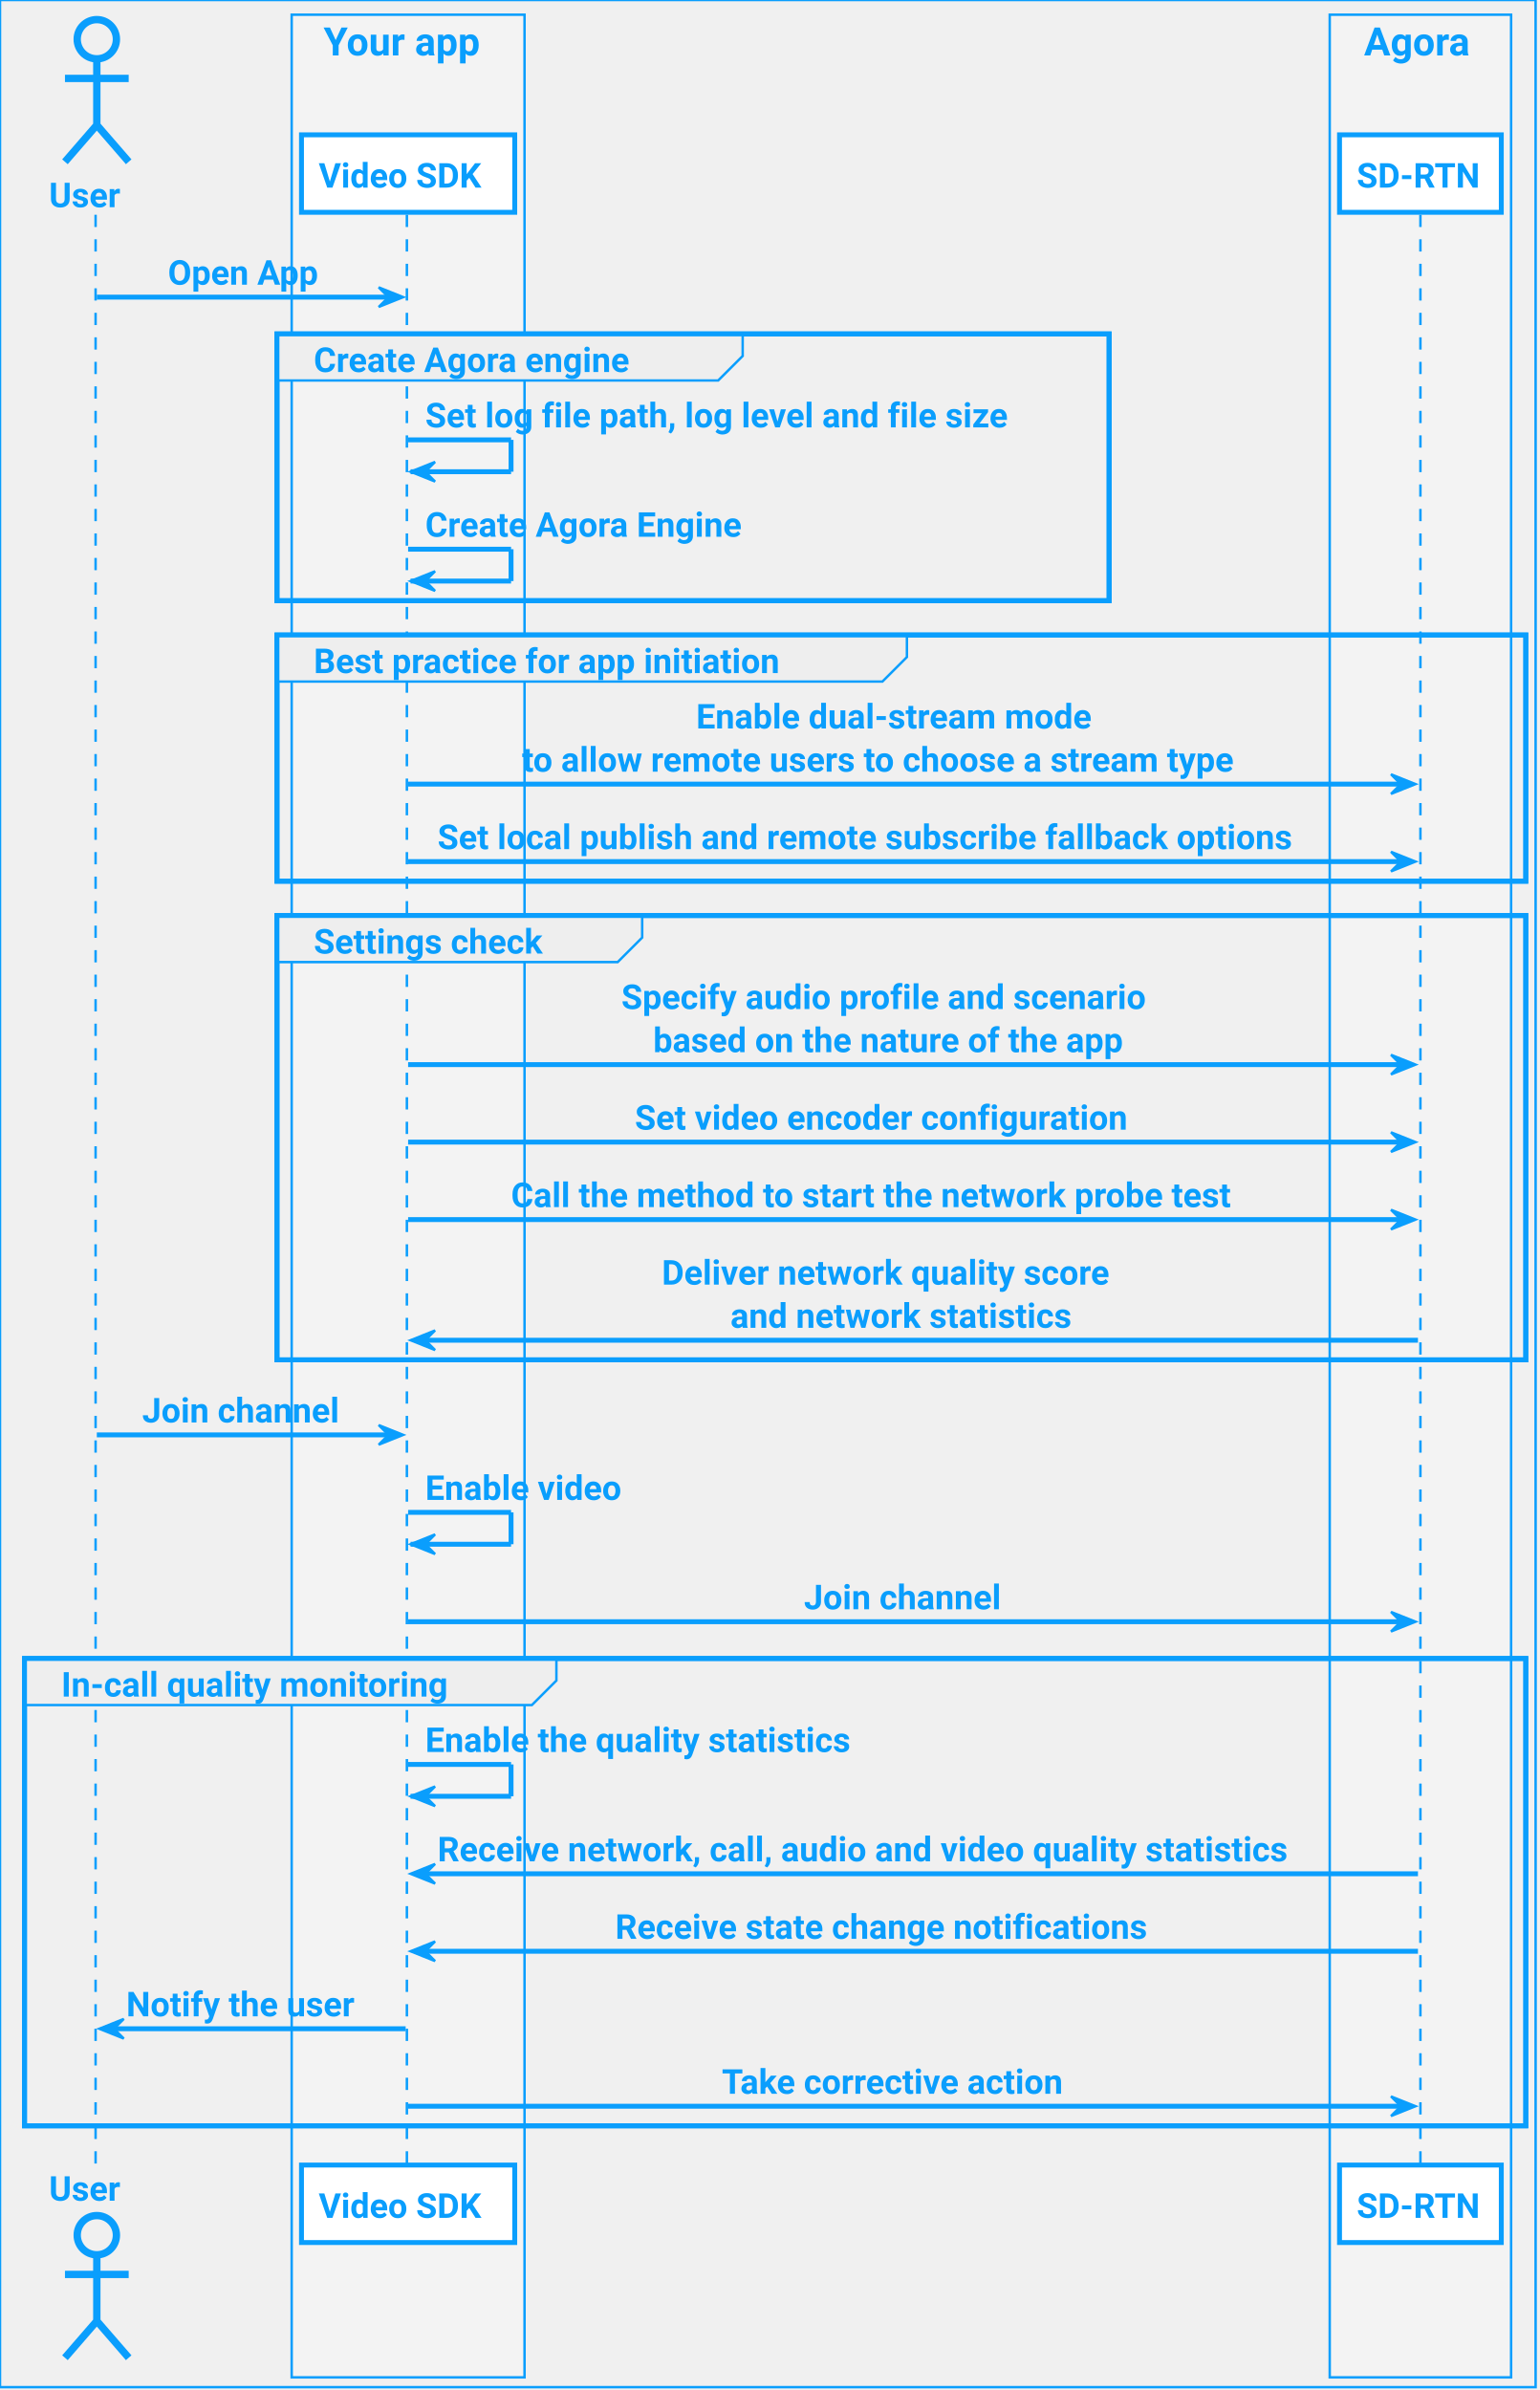
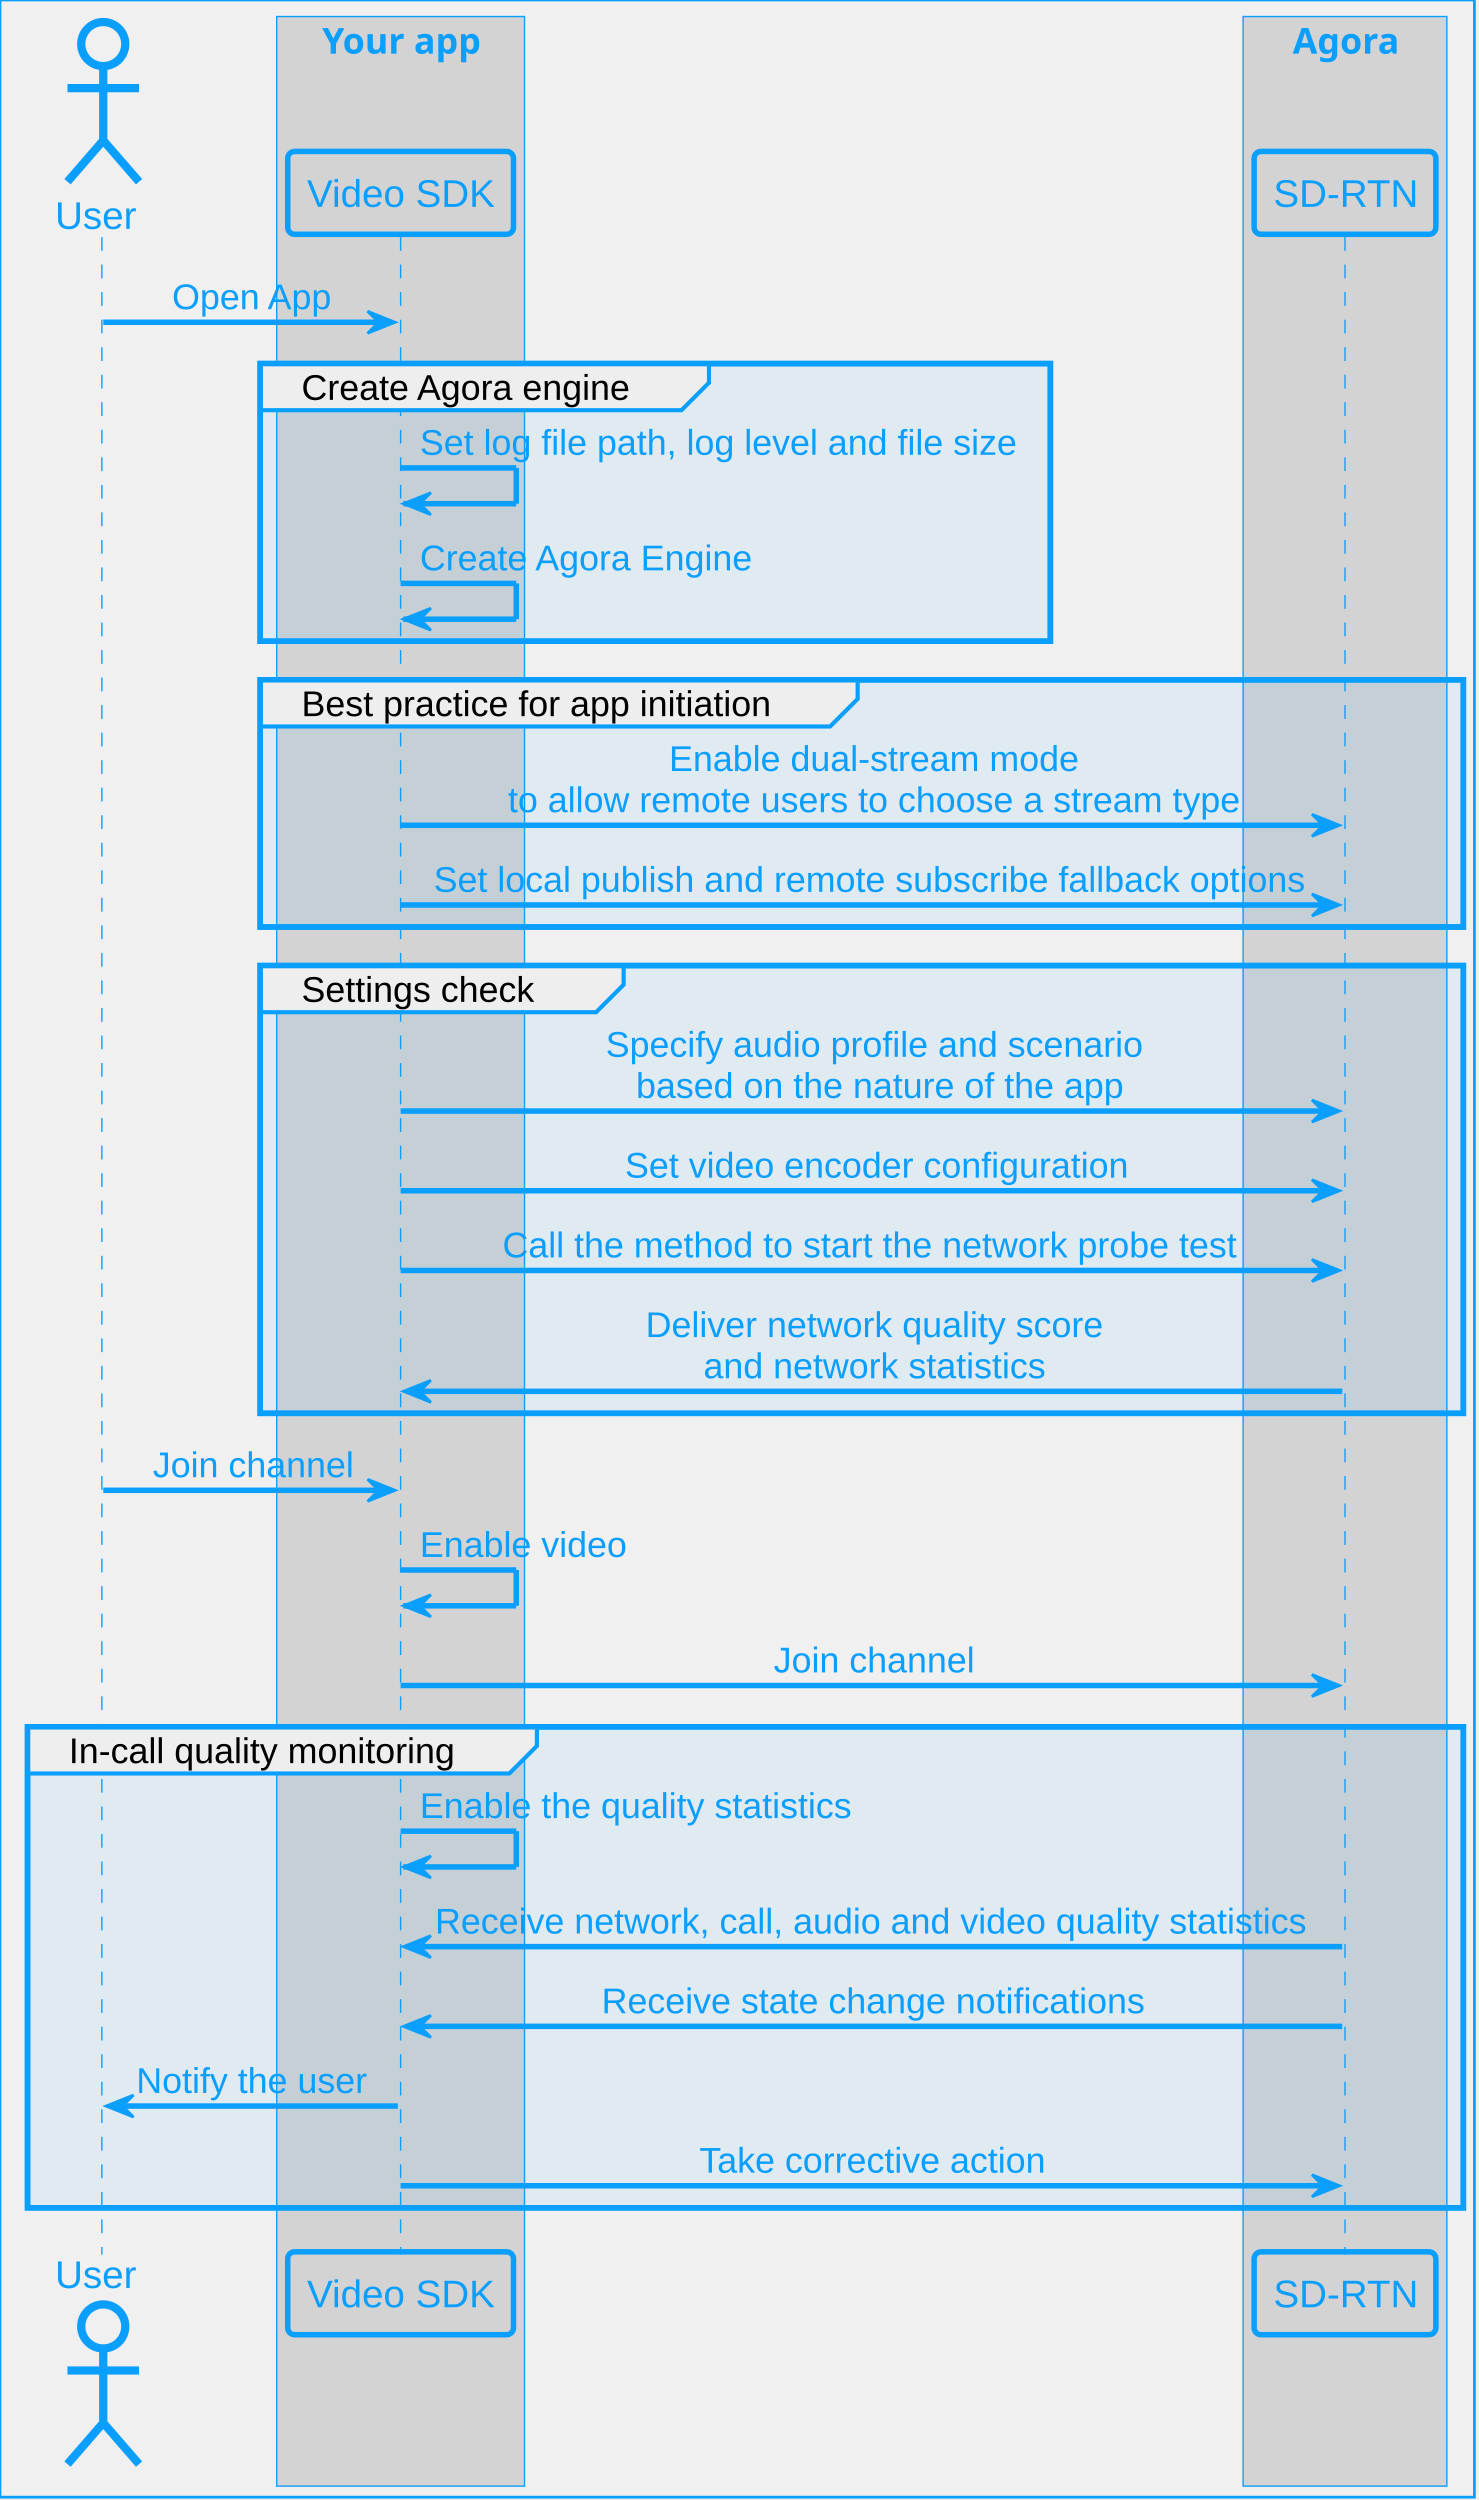
- <svg xmlns="http://www.w3.org/2000/svg" contentScriptType="application/ecmascript" contentStyleType="text/css" height="975px" preserveAspectRatio="none" style="width:628px;height:975px;background:#00000000;" version="1.1" viewBox="0 0 628 975" width="628px" zoomAndPan="magnify">
+ <svg xmlns="http://www.w3.org/2000/svg" contentStyleType="text/css" height="908px" preserveAspectRatio="none" style="width:537px;height:908px;" version="1.1" viewBox="0 0 537 908" width="537px" zoomAndPan="magnify">
  <defs />
  <g>
-     <rect fill="none" height="973.844" style="stroke:#0A9EFD;stroke-width:1.0;" width="626.5" x="0" y="0" />
-     <rect fill="#F3F3F3" height="963.844" style="stroke:#0A9EFD;stroke-width:1.0;" width="95" x="119" y="6" />
-     <text fill="#0A9EFD" font-family="Roboto" font-size="16" font-weight="bold" lengthAdjust="spacing" textLength="69" x="132" y="22.609">Your app</text>
-     <rect fill="#F3F3F3" height="963.844" style="stroke:#0A9EFD;stroke-width:1.0;" width="74" x="542.5" y="6" />
-     <text fill="#0A9EFD" font-family="Roboto" font-size="16" font-weight="bold" lengthAdjust="spacing" textLength="46" x="556.5" y="22.609">Agora</text>
-     <rect height="108.828" style="stroke:#0A9EFD;stroke-width:2.0;fill:none;" width="339.5" x="113" y="136.219" />
-     <rect height="100.438" style="stroke:#0A9EFD;stroke-width:2.0;fill:none;" width="509.5" x="113" y="259.047" />
-     <rect height="181.266" style="stroke:#0A9EFD;stroke-width:2.0;fill:none;" width="509.5" x="113" y="373.484" />
-     <rect height="190.656" style="stroke:#0A9EFD;stroke-width:2.0;fill:none;" width="612.5" x="10" y="676.578" />
-     <line style="stroke:#0A9EFD;stroke-width:1.0;fill:none;stroke-dasharray:5.0,5.0;" x1="39" x2="39" y1="87.609" y2="884.234" />
-     <line style="stroke:#0A9EFD;stroke-width:1.0;fill:none;stroke-dasharray:5.0,5.0;" x1="166" x2="166" y1="87.609" y2="884.234" />
-     <line style="stroke:#0A9EFD;stroke-width:1.0;fill:none;stroke-dasharray:5.0,5.0;" x1="579.5" x2="579.5" y1="87.609" y2="884.234" />
-     <text fill="#0A9EFD" font-family="Roboto" font-size="14" font-weight="bold" lengthAdjust="spacing" textLength="33" x="20" y="84.533">User</text>
-     <ellipse cx="39.5" cy="16" rx="8" ry="8" style="stroke:#0A9EFD;stroke-width:3.0;fill:none;" />
-     <path d="M39.5,24 L39.5,51 M26.5,32 L52.5,32 M39.5,51 L26.5,66 M39.5,51 L52.5,66 " fill="none" style="stroke:#0A9EFD;stroke-width:3.0;" />
-     <text fill="#0A9EFD" font-family="Roboto" font-size="14" font-weight="bold" lengthAdjust="spacing" textLength="33" x="20" y="897.768">User</text>
-     <ellipse cx="39.5" cy="911.844" rx="8" ry="8" style="stroke:#0A9EFD;stroke-width:3.0;fill:none;" />
-     <path d="M39.5,919.844 L39.5,946.844 M26.5,927.844 L52.5,927.844 M39.5,946.844 L26.5,961.844 M39.5,946.844 L52.5,961.844 " fill="none" style="stroke:#0A9EFD;stroke-width:3.0;" />
-     <rect fill="#FFFFFF" height="31.609" style="stroke:#0A9EFD;stroke-width:2.0;" width="87" x="123" y="55" />
-     <text fill="#0A9EFD" font-family="Roboto" font-size="14" font-weight="bold" lengthAdjust="spacing" textLength="73" x="130" y="76.533">Video SDK</text>
-     <rect fill="#FFFFFF" height="31.609" style="stroke:#0A9EFD;stroke-width:2.0;" width="87" x="123" y="883.234" />
-     <text fill="#0A9EFD" font-family="Roboto" font-size="14" font-weight="bold" lengthAdjust="spacing" textLength="73" x="130" y="904.768">Video SDK</text>
-     <rect fill="#FFFFFF" height="31.609" style="stroke:#0A9EFD;stroke-width:2.0;" width="66" x="546.5" y="55" />
-     <text fill="#0A9EFD" font-family="Roboto" font-size="14" font-weight="bold" lengthAdjust="spacing" textLength="52" x="553.5" y="76.533">SD-RTN</text>
-     <rect fill="#FFFFFF" height="31.609" style="stroke:#0A9EFD;stroke-width:2.0;" width="66" x="546.5" y="883.234" />
-     <text fill="#0A9EFD" font-family="Roboto" font-size="14" font-weight="bold" lengthAdjust="spacing" textLength="52" x="553.5" y="904.768">SD-RTN</text>
-     <polygon fill="#0A9EFD" points="154.5,117.219,164.5,121.219,154.5,125.219,158.5,121.219" style="stroke:#0A9EFD;stroke-width:1.0;" />
-     <line style="stroke:#0A9EFD;stroke-width:2.0;" x1="39.5" x2="160.5" y1="121.219" y2="121.219" />
-     <text fill="#0A9EFD" font-family="Roboto" font-size="14" font-weight="bold" lengthAdjust="spacing" textLength="69" x="68.5" y="116.143">Open App</text>
-     <path d="M113,136.219 L303,136.219 L303,145.219 L293,155.219 L113,155.219 L113,136.219 " fill="#EEEEEE" style="stroke:#0A9EFD;stroke-width:1.0;" />
-     <rect fill="none" height="108.828" style="stroke:#0A9EFD;stroke-width:2.0;" width="339.5" x="113" y="136.219" />
-     <text fill="#0A9EFD" font-family="Roboto" font-size="14" font-weight="bold" lengthAdjust="spacing" textLength="145" x="128" y="151.752">Create Agora engine</text>
-     <line style="stroke:#0A9EFD;stroke-width:2.0;" x1="166.5" x2="208.5" y1="179.438" y2="179.438" />
-     <line style="stroke:#0A9EFD;stroke-width:2.0;" x1="208.5" x2="208.5" y1="179.438" y2="192.438" />
-     <line style="stroke:#0A9EFD;stroke-width:2.0;" x1="167.5" x2="208.5" y1="192.438" y2="192.438" />
-     <polygon fill="#0A9EFD" points="177.5,188.438,167.5,192.438,177.5,196.438,173.5,192.438" style="stroke:#0A9EFD;stroke-width:1.0;" />
-     <text fill="#0A9EFD" font-family="Roboto" font-size="14" font-weight="bold" lengthAdjust="spacing" textLength="267" x="173.5" y="174.361">Set log file path, log level and file size</text>
-     <line style="stroke:#0A9EFD;stroke-width:2.0;" x1="166.5" x2="208.5" y1="224.047" y2="224.047" />
-     <line style="stroke:#0A9EFD;stroke-width:2.0;" x1="208.5" x2="208.5" y1="224.047" y2="237.047" />
-     <line style="stroke:#0A9EFD;stroke-width:2.0;" x1="167.5" x2="208.5" y1="237.047" y2="237.047" />
-     <polygon fill="#0A9EFD" points="177.5,233.047,167.5,237.047,177.5,241.047,173.5,237.047" style="stroke:#0A9EFD;stroke-width:1.0;" />
-     <text fill="#0A9EFD" font-family="Roboto" font-size="14" font-weight="bold" lengthAdjust="spacing" textLength="145" x="173.5" y="218.971">Create Agora Engine</text>
-     <path d="M113,259.047 L370,259.047 L370,268.047 L360,278.047 L113,278.047 L113,259.047 " fill="#EEEEEE" style="stroke:#0A9EFD;stroke-width:1.0;" />
-     <rect fill="none" height="100.438" style="stroke:#0A9EFD;stroke-width:2.0;" width="509.5" x="113" y="259.047" />
-     <text fill="#0A9EFD" font-family="Roboto" font-size="14" font-weight="bold" lengthAdjust="spacing" textLength="212" x="128" y="274.58">Best practice for app initiation</text>
-     <polygon fill="#0A9EFD" points="567.5,315.875,577.5,319.875,567.5,323.875,571.5,319.875" style="stroke:#0A9EFD;stroke-width:1.0;" />
-     <line style="stroke:#0A9EFD;stroke-width:2.0;" x1="166.5" x2="573.5" y1="319.875" y2="319.875" />
-     <text fill="#0A9EFD" font-family="Roboto" font-size="14" font-weight="bold" lengthAdjust="spacing" textLength="178" x="284" y="297.19">Enable dual-stream mode</text>
-     <text fill="#0A9EFD" font-family="Roboto" font-size="14" font-weight="bold" lengthAdjust="spacing" textLength="324" x="213" y="314.799">to allow remote users to choose a stream type</text>
-     <polygon fill="#0A9EFD" points="567.5,347.484,577.5,351.484,567.5,355.484,571.5,351.484" style="stroke:#0A9EFD;stroke-width:1.0;" />
-     <line style="stroke:#0A9EFD;stroke-width:2.0;" x1="166.5" x2="573.5" y1="351.484" y2="351.484" />
-     <text fill="#0A9EFD" font-family="Roboto" font-size="14" font-weight="bold" lengthAdjust="spacing" textLength="389" x="178.5" y="346.408">Set local publish and remote subscribe fallback options</text>
-     <path d="M113,373.484 L262,373.484 L262,382.484 L252,392.484 L113,392.484 L113,373.484 " fill="#EEEEEE" style="stroke:#0A9EFD;stroke-width:1.0;" />
-     <rect fill="none" height="181.266" style="stroke:#0A9EFD;stroke-width:2.0;" width="509.5" x="113" y="373.484" />
-     <text fill="#0A9EFD" font-family="Roboto" font-size="14" font-weight="bold" lengthAdjust="spacing" textLength="104" x="128" y="389.018">Settings check</text>
-     <polygon fill="#0A9EFD" points="567.5,430.312,577.5,434.312,567.5,438.312,571.5,434.312" style="stroke:#0A9EFD;stroke-width:1.0;" />
-     <line style="stroke:#0A9EFD;stroke-width:2.0;" x1="166.5" x2="573.5" y1="434.312" y2="434.312" />
-     <text fill="#0A9EFD" font-family="Roboto" font-size="14" font-weight="bold" lengthAdjust="spacing" textLength="239" x="253.5" y="411.627">Specify audio profile and scenario</text>
-     <text fill="#0A9EFD" font-family="Roboto" font-size="14" font-weight="bold" lengthAdjust="spacing" textLength="217" x="266.5" y="429.236">based on the nature of the app</text>
-     <polygon fill="#0A9EFD" points="567.5,461.922,577.5,465.922,567.5,469.922,571.5,465.922" style="stroke:#0A9EFD;stroke-width:1.0;" />
-     <line style="stroke:#0A9EFD;stroke-width:2.0;" x1="166.5" x2="573.5" y1="465.922" y2="465.922" />
-     <text fill="#0A9EFD" font-family="Roboto" font-size="14" font-weight="bold" lengthAdjust="spacing" textLength="228" x="259" y="460.846">Set video encoder configuration</text>
-     <polygon fill="#0A9EFD" points="567.5,493.531,577.5,497.531,567.5,501.531,571.5,497.531" style="stroke:#0A9EFD;stroke-width:1.0;" />
-     <line style="stroke:#0A9EFD;stroke-width:2.0;" x1="166.5" x2="573.5" y1="497.531" y2="497.531" />
-     <text fill="#0A9EFD" font-family="Roboto" font-size="14" font-weight="bold" lengthAdjust="spacing" textLength="329" x="208.5" y="492.455">Call the method to start the network probe test</text>
-     <polygon fill="#0A9EFD" points="177.5,542.75,167.5,546.75,177.5,550.75,173.5,546.75" style="stroke:#0A9EFD;stroke-width:1.0;" />
-     <line style="stroke:#0A9EFD;stroke-width:2.0;" x1="171.5" x2="578.5" y1="546.75" y2="546.75" />
-     <text fill="#0A9EFD" font-family="Roboto" font-size="14" font-weight="bold" lengthAdjust="spacing" textLength="206" x="270" y="524.064">Deliver network quality score</text>
-     <text fill="#0A9EFD" font-family="Roboto" font-size="14" font-weight="bold" lengthAdjust="spacing" textLength="154" x="298" y="541.674">and network statistics</text>
-     <polygon fill="#0A9EFD" points="154.5,581.359,164.5,585.359,154.5,589.359,158.5,585.359" style="stroke:#0A9EFD;stroke-width:1.0;" />
-     <line style="stroke:#0A9EFD;stroke-width:2.0;" x1="39.5" x2="160.5" y1="585.359" y2="585.359" />
-     <text fill="#0A9EFD" font-family="Roboto" font-size="14" font-weight="bold" lengthAdjust="spacing" textLength="90" x="58" y="580.283">Join channel</text>
-     <line style="stroke:#0A9EFD;stroke-width:2.0;" x1="166.5" x2="208.5" y1="616.969" y2="616.969" />
-     <line style="stroke:#0A9EFD;stroke-width:2.0;" x1="208.5" x2="208.5" y1="616.969" y2="629.969" />
-     <line style="stroke:#0A9EFD;stroke-width:2.0;" x1="167.5" x2="208.5" y1="629.969" y2="629.969" />
-     <polygon fill="#0A9EFD" points="177.5,625.969,167.5,629.969,177.5,633.969,173.5,629.969" style="stroke:#0A9EFD;stroke-width:1.0;" />
-     <text fill="#0A9EFD" font-family="Roboto" font-size="14" font-weight="bold" lengthAdjust="spacing" textLength="92" x="173.5" y="611.893">Enable video</text>
-     <polygon fill="#0A9EFD" points="567.5,657.578,577.5,661.578,567.5,665.578,571.5,661.578" style="stroke:#0A9EFD;stroke-width:1.0;" />
-     <line style="stroke:#0A9EFD;stroke-width:2.0;" x1="166.5" x2="573.5" y1="661.578" y2="661.578" />
-     <text fill="#0A9EFD" font-family="Roboto" font-size="14" font-weight="bold" lengthAdjust="spacing" textLength="90" x="328" y="656.502">Join channel</text>
-     <path d="M10,676.578 L227,676.578 L227,685.578 L217,695.578 L10,695.578 L10,676.578 " fill="#EEEEEE" style="stroke:#0A9EFD;stroke-width:1.0;" />
-     <rect fill="none" height="190.656" style="stroke:#0A9EFD;stroke-width:2.0;" width="612.5" x="10" y="676.578" />
-     <text fill="#0A9EFD" font-family="Roboto" font-size="14" font-weight="bold" lengthAdjust="spacing" textLength="172" x="25" y="692.111">In-call quality monitoring</text>
-     <line style="stroke:#0A9EFD;stroke-width:2.0;" x1="166.5" x2="208.5" y1="719.797" y2="719.797" />
-     <line style="stroke:#0A9EFD;stroke-width:2.0;" x1="208.5" x2="208.5" y1="719.797" y2="732.797" />
-     <line style="stroke:#0A9EFD;stroke-width:2.0;" x1="167.5" x2="208.5" y1="732.797" y2="732.797" />
-     <polygon fill="#0A9EFD" points="177.5,728.797,167.5,732.797,177.5,736.797,173.5,732.797" style="stroke:#0A9EFD;stroke-width:1.0;" />
-     <text fill="#0A9EFD" font-family="Roboto" font-size="14" font-weight="bold" lengthAdjust="spacing" textLength="192" x="173.5" y="714.721">Enable the quality statistics</text>
-     <polygon fill="#0A9EFD" points="177.5,760.406,167.5,764.406,177.5,768.406,173.5,764.406" style="stroke:#0A9EFD;stroke-width:1.0;" />
-     <line style="stroke:#0A9EFD;stroke-width:2.0;" x1="171.5" x2="578.5" y1="764.406" y2="764.406" />
-     <text fill="#0A9EFD" font-family="Roboto" font-size="14" font-weight="bold" lengthAdjust="spacing" textLength="389" x="178.5" y="759.33">Receive network, call, audio and video quality statistics</text>
-     <polygon fill="#0A9EFD" points="177.5,792.016,167.5,796.016,177.5,800.016,173.5,796.016" style="stroke:#0A9EFD;stroke-width:1.0;" />
-     <line style="stroke:#0A9EFD;stroke-width:2.0;" x1="171.5" x2="578.5" y1="796.016" y2="796.016" />
-     <text fill="#0A9EFD" font-family="Roboto" font-size="14" font-weight="bold" lengthAdjust="spacing" textLength="244" x="251" y="790.939">Receive state change notifications</text>
-     <polygon fill="#0A9EFD" points="50.5,823.625,40.5,827.625,50.5,831.625,46.5,827.625" style="stroke:#0A9EFD;stroke-width:1.0;" />
-     <line style="stroke:#0A9EFD;stroke-width:2.0;" x1="44.5" x2="165.5" y1="827.625" y2="827.625" />
-     <text fill="#0A9EFD" font-family="Roboto" font-size="14" font-weight="bold" lengthAdjust="spacing" textLength="103" x="51.5" y="822.549">Notify the user</text>
-     <polygon fill="#0A9EFD" points="567.5,855.234,577.5,859.234,567.5,863.234,571.5,859.234" style="stroke:#0A9EFD;stroke-width:1.0;" />
-     <line style="stroke:#0A9EFD;stroke-width:2.0;" x1="166.5" x2="573.5" y1="859.234" y2="859.234" />
-     <text fill="#0A9EFD" font-family="Roboto" font-size="14" font-weight="bold" lengthAdjust="spacing" textLength="157" x="294.5" y="854.158">Take corrective action</text>
+     <rect fill="none" height="906.967" style="stroke:#0A9EFD;stroke-width:1.0;" width="535.5" x="0" y="0" />
+     <rect fill="#999999" fill-opacity="0.333" height="896.967" style="stroke:#0A9EFD;stroke-width:0.5;" width="90" x="100.5" y="6" />
+     <text fill="#0A9EFD" font-family="sans-serif" font-size="13" font-weight="bold" lengthAdjust="spacing" textLength="57" x="117" y="19.495">Your app</text>
+     <rect fill="#999999" fill-opacity="0.333" height="896.967" style="stroke:#0A9EFD;stroke-width:0.5;" width="74" x="451.5" y="6" />
+     <text fill="#0A9EFD" font-family="sans-serif" font-size="13" font-weight="bold" lengthAdjust="spacing" textLength="38" x="469.5" y="19.495">Agora</text>
+     <rect fill="#0A9EFD" fill-opacity="0.067" height="100.846" style="stroke:#0A9EFD;stroke-width:2.0;" width="287" x="94.5" y="132.047" />
+     <rect fill="#0A9EFD" fill-opacity="0.067" height="89.795" style="stroke:#0A9EFD;stroke-width:2.0;" width="437" x="94.5" y="246.894" />
+     <rect fill="#0A9EFD" fill-opacity="0.067" height="162.641" style="stroke:#0A9EFD;stroke-width:2.0;" width="437" x="94.5" y="350.688" />
+     <rect fill="#0A9EFD" fill-opacity="0.067" height="174.692" style="stroke:#0A9EFD;stroke-width:2.0;" width="521.5" x="10" y="627.176" />
+     <line style="stroke:#0A9EFD;stroke-width:0.5;stroke-dasharray:5.0,5.0;" x1="37" x2="37" y1="86.099" y2="818.868" />
+     <line style="stroke:#0A9EFD;stroke-width:0.5;stroke-dasharray:5.0,5.0;" x1="145.5" x2="145.5" y1="86.099" y2="818.868" />
+     <line style="stroke:#0A9EFD;stroke-width:0.5;stroke-dasharray:5.0,5.0;" x1="488.5" x2="488.5" y1="86.099" y2="818.868" />
+     <text fill="#0A9EFD" font-family="Arial" font-size="14" lengthAdjust="spacing" textLength="29" x="20" y="83.132">User</text>
+     <ellipse cx="37.5" cy="16" fill="none" rx="8" ry="8" style="stroke:#0A9EFD;stroke-width:3.0;" />
+     <path d="M37.5,24 L37.5,51 M24.5,32 L50.5,32 M37.5,51 L24.5,66 M37.5,51 L50.5,66 " fill="none" style="stroke:#0A9EFD;stroke-width:3.0;" />
+     <text fill="#0A9EFD" font-family="Arial" font-size="14" lengthAdjust="spacing" textLength="29" x="20" y="831">User</text>
+     <ellipse cx="37.5" cy="844.967" fill="none" rx="8" ry="8" style="stroke:#0A9EFD;stroke-width:3.0;" />
+     <path d="M37.5,852.967 L37.5,879.967 M24.5,860.967 L50.5,860.967 M37.5,879.967 L24.5,894.967 M37.5,879.967 L50.5,894.967 " fill="none" style="stroke:#0A9EFD;stroke-width:3.0;" />
+     <rect fill="none" height="30.099" rx="2.5" ry="2.5" style="stroke:#0A9EFD;stroke-width:2.0;" width="82" x="104.5" y="55" />
+     <text fill="#0A9EFD" font-family="Arial" font-size="14" lengthAdjust="spacing" textLength="68" x="111.5" y="75.132">Video SDK</text>
+     <rect fill="none" height="30.099" rx="2.5" ry="2.5" style="stroke:#0A9EFD;stroke-width:2.0;" width="82" x="104.5" y="817.868" />
+     <text fill="#0A9EFD" font-family="Arial" font-size="14" lengthAdjust="spacing" textLength="68" x="111.5" y="838">Video SDK</text>
+     <rect fill="none" height="30.099" rx="2.5" ry="2.5" style="stroke:#0A9EFD;stroke-width:2.0;" width="66" x="455.5" y="55" />
+     <text fill="#0A9EFD" font-family="Arial" font-size="14" lengthAdjust="spacing" textLength="52" x="462.5" y="75.132">SD-RTN</text>
+     <rect fill="none" height="30.099" rx="2.5" ry="2.5" style="stroke:#0A9EFD;stroke-width:2.0;" width="66" x="455.5" y="817.868" />
+     <text fill="#0A9EFD" font-family="Arial" font-size="14" lengthAdjust="spacing" textLength="52" x="462.5" y="838">SD-RTN</text>
+     <polygon fill="#0A9EFD" points="133.5,113.047,143.5,117.047,133.5,121.047,137.5,117.047" style="stroke:#0A9EFD;stroke-width:1.0;" />
+     <line style="stroke:#0A9EFD;stroke-width:2.0;" x1="37.5" x2="139.5" y1="117.047" y2="117.047" />
+     <text fill="#0A9EFD" font-family="Arial" font-size="13" lengthAdjust="spacing" textLength="58" x="62.5" y="112.293">Open App</text>
+     <path d="M94.5,132.047 L257.5,132.047 L257.5,138.996 L247.5,148.996 L94.5,148.996 L94.5,132.047 " fill="#EEEEEE" style="stroke:#0A9EFD;stroke-width:1.5;" />
+     <rect fill="none" height="100.846" style="stroke:#0A9EFD;stroke-width:2.0;" width="287" x="94.5" y="132.047" />
+     <text fill="#000000" font-family="Arial" font-size="13" lengthAdjust="spacing" textLength="118" x="109.5" y="145.241">Create Agora engine</text>
+     <line style="stroke:#0A9EFD;stroke-width:2.0;" x1="145.5" x2="187.5" y1="169.945" y2="169.945" />
+     <line style="stroke:#0A9EFD;stroke-width:2.0;" x1="187.5" x2="187.5" y1="169.945" y2="182.945" />
+     <line style="stroke:#0A9EFD;stroke-width:2.0;" x1="146.5" x2="187.5" y1="182.945" y2="182.945" />
+     <polygon fill="#0A9EFD" points="156.5,178.945,146.5,182.945,156.5,186.945,152.5,182.945" style="stroke:#0A9EFD;stroke-width:1.0;" />
+     <text fill="#0A9EFD" font-family="Arial" font-size="13" lengthAdjust="spacing" textLength="217" x="152.5" y="165.19">Set log file path, log level and file size</text>
+     <line style="stroke:#0A9EFD;stroke-width:2.0;" x1="145.5" x2="187.5" y1="211.894" y2="211.894" />
+     <line style="stroke:#0A9EFD;stroke-width:2.0;" x1="187.5" x2="187.5" y1="211.894" y2="224.894" />
+     <line style="stroke:#0A9EFD;stroke-width:2.0;" x1="146.5" x2="187.5" y1="224.894" y2="224.894" />
+     <polygon fill="#0A9EFD" points="156.5,220.894,146.5,224.894,156.5,228.894,152.5,224.894" style="stroke:#0A9EFD;stroke-width:1.0;" />
+     <text fill="#0A9EFD" font-family="Arial" font-size="13" lengthAdjust="spacing" textLength="120" x="152.5" y="207.139">Create Agora Engine</text>
+     <path d="M94.5,246.894 L311.5,246.894 L311.5,253.842 L301.5,263.842 L94.5,263.842 L94.5,246.894 " fill="#EEEEEE" style="stroke:#0A9EFD;stroke-width:1.5;" />
+     <rect fill="none" height="89.795" style="stroke:#0A9EFD;stroke-width:2.0;" width="437" x="94.5" y="246.894" />
+     <text fill="#000000" font-family="Arial" font-size="13" lengthAdjust="spacing" textLength="172" x="109.5" y="260.087">Best practice for app initiation</text>
+     <polygon fill="#0A9EFD" points="476.5,295.74,486.5,299.74,476.5,303.74,480.5,299.74" style="stroke:#0A9EFD;stroke-width:1.0;" />
+     <line style="stroke:#0A9EFD;stroke-width:2.0;" x1="145.5" x2="482.5" y1="299.74" y2="299.74" />
+     <text fill="#0A9EFD" font-family="Arial" font-size="13" lengthAdjust="spacing" textLength="148" x="243" y="280.036">Enable dual-stream mode</text>
+     <text fill="#0A9EFD" font-family="Arial" font-size="13" lengthAdjust="spacing" textLength="269" x="184.5" y="294.985">to allow remote users to choose a stream type</text>
+     <polygon fill="#0A9EFD" points="476.5,324.688,486.5,328.688,476.5,332.688,480.5,328.688" style="stroke:#0A9EFD;stroke-width:1.0;" />
+     <line style="stroke:#0A9EFD;stroke-width:2.0;" x1="145.5" x2="482.5" y1="328.688" y2="328.688" />
+     <text fill="#0A9EFD" font-family="Arial" font-size="13" lengthAdjust="spacing" textLength="319" x="157.5" y="323.934">Set local publish and remote subscribe fallback options</text>
+     <path d="M94.5,350.688 L226.5,350.688 L226.5,357.637 L216.5,367.637 L94.5,367.637 L94.5,350.688 " fill="#EEEEEE" style="stroke:#0A9EFD;stroke-width:1.5;" />
+     <rect fill="none" height="162.641" style="stroke:#0A9EFD;stroke-width:2.0;" width="437" x="94.5" y="350.688" />
+     <text fill="#000000" font-family="Arial" font-size="13" lengthAdjust="spacing" textLength="87" x="109.5" y="363.882">Settings check</text>
+     <polygon fill="#0A9EFD" points="476.5,399.535,486.5,403.535,476.5,407.535,480.5,403.535" style="stroke:#0A9EFD;stroke-width:1.0;" />
+     <line style="stroke:#0A9EFD;stroke-width:2.0;" x1="145.5" x2="482.5" y1="403.535" y2="403.535" />
+     <text fill="#0A9EFD" font-family="Arial" font-size="13" lengthAdjust="spacing" textLength="194" x="220" y="383.831">Specify audio profile and scenario</text>
+     <text fill="#0A9EFD" font-family="Arial" font-size="13" lengthAdjust="spacing" textLength="176" x="231" y="398.78">based on the nature of the app</text>
+     <polygon fill="#0A9EFD" points="476.5,428.483,486.5,432.483,476.5,436.483,480.5,432.483" style="stroke:#0A9EFD;stroke-width:1.0;" />
+     <line style="stroke:#0A9EFD;stroke-width:2.0;" x1="145.5" x2="482.5" y1="432.483" y2="432.483" />
+     <text fill="#0A9EFD" font-family="Arial" font-size="13" lengthAdjust="spacing" textLength="180" x="227" y="427.728">Set video encoder configuration</text>
+     <polygon fill="#0A9EFD" points="476.5,457.432,486.5,461.432,476.5,465.432,480.5,461.432" style="stroke:#0A9EFD;stroke-width:1.0;" />
+     <line style="stroke:#0A9EFD;stroke-width:2.0;" x1="145.5" x2="482.5" y1="461.432" y2="461.432" />
+     <text fill="#0A9EFD" font-family="Arial" font-size="13" lengthAdjust="spacing" textLength="269" x="182.5" y="456.677">Call the method to start the network probe test</text>
+     <polygon fill="#0A9EFD" points="156.5,501.33,146.5,505.33,156.5,509.33,152.5,505.33" style="stroke:#0A9EFD;stroke-width:1.0;" />
+     <line style="stroke:#0A9EFD;stroke-width:2.0;" x1="150.5" x2="487.5" y1="505.33" y2="505.33" />
+     <text fill="#0A9EFD" font-family="Arial" font-size="13" lengthAdjust="spacing" textLength="165" x="234.5" y="485.626">Deliver network quality score</text>
+     <text fill="#0A9EFD" font-family="Arial" font-size="13" lengthAdjust="spacing" textLength="127" x="255.5" y="500.575">and network statistics</text>
+     <polygon fill="#0A9EFD" points="133.5,537.278,143.5,541.278,133.5,545.278,137.5,541.278" style="stroke:#0A9EFD;stroke-width:1.0;" />
+     <line style="stroke:#0A9EFD;stroke-width:2.0;" x1="37.5" x2="139.5" y1="541.278" y2="541.278" />
+     <text fill="#0A9EFD" font-family="Arial" font-size="13" lengthAdjust="spacing" textLength="72" x="55.5" y="536.523">Join channel</text>
+     <line style="stroke:#0A9EFD;stroke-width:2.0;" x1="145.5" x2="187.5" y1="570.227" y2="570.227" />
+     <line style="stroke:#0A9EFD;stroke-width:2.0;" x1="187.5" x2="187.5" y1="570.227" y2="583.227" />
+     <line style="stroke:#0A9EFD;stroke-width:2.0;" x1="146.5" x2="187.5" y1="583.227" y2="583.227" />
+     <polygon fill="#0A9EFD" points="156.5,579.227,146.5,583.227,156.5,587.227,152.5,583.227" style="stroke:#0A9EFD;stroke-width:1.0;" />
+     <text fill="#0A9EFD" font-family="Arial" font-size="13" lengthAdjust="spacing" textLength="73" x="152.5" y="565.472">Enable video</text>
+     <polygon fill="#0A9EFD" points="476.5,608.176,486.5,612.176,476.5,616.176,480.5,612.176" style="stroke:#0A9EFD;stroke-width:1.0;" />
+     <line style="stroke:#0A9EFD;stroke-width:2.0;" x1="145.5" x2="482.5" y1="612.176" y2="612.176" />
+     <text fill="#0A9EFD" font-family="Arial" font-size="13" lengthAdjust="spacing" textLength="72" x="281" y="607.421">Join channel</text>
+     <path d="M10,627.176 L195,627.176 L195,634.125 L185,644.125 L10,644.125 L10,627.176 " fill="#EEEEEE" style="stroke:#0A9EFD;stroke-width:1.5;" />
+     <rect fill="none" height="174.692" style="stroke:#0A9EFD;stroke-width:2.0;" width="521.5" x="10" y="627.176" />
+     <text fill="#000000" font-family="Arial" font-size="13" lengthAdjust="spacing" textLength="140" x="25" y="640.37">In-call quality monitoring</text>
+     <line style="stroke:#0A9EFD;stroke-width:2.0;" x1="145.5" x2="187.5" y1="665.073" y2="665.073" />
+     <line style="stroke:#0A9EFD;stroke-width:2.0;" x1="187.5" x2="187.5" y1="665.073" y2="678.073" />
+     <line style="stroke:#0A9EFD;stroke-width:2.0;" x1="146.5" x2="187.5" y1="678.073" y2="678.073" />
+     <polygon fill="#0A9EFD" points="156.5,674.073,146.5,678.073,156.5,682.073,152.5,678.073" style="stroke:#0A9EFD;stroke-width:1.0;" />
+     <text fill="#0A9EFD" font-family="Arial" font-size="13" lengthAdjust="spacing" textLength="161" x="152.5" y="660.318">Enable the quality statistics</text>
+     <polygon fill="#0A9EFD" points="156.5,703.022,146.5,707.022,156.5,711.022,152.5,707.022" style="stroke:#0A9EFD;stroke-width:1.0;" />
+     <line style="stroke:#0A9EFD;stroke-width:2.0;" x1="150.5" x2="487.5" y1="707.022" y2="707.022" />
+     <text fill="#0A9EFD" font-family="Arial" font-size="13" lengthAdjust="spacing" textLength="318" x="158" y="702.267">Receive network, call, audio and video quality statistics</text>
+     <polygon fill="#0A9EFD" points="156.5,731.971,146.5,735.971,156.5,739.971,152.5,735.971" style="stroke:#0A9EFD;stroke-width:1.0;" />
+     <line style="stroke:#0A9EFD;stroke-width:2.0;" x1="150.5" x2="487.5" y1="735.971" y2="735.971" />
+     <text fill="#0A9EFD" font-family="Arial" font-size="13" lengthAdjust="spacing" textLength="197" x="218.5" y="731.216">Receive state change notifications</text>
+     <polygon fill="#0A9EFD" points="48.5,760.919,38.5,764.919,48.5,768.919,44.5,764.919" style="stroke:#0A9EFD;stroke-width:1.0;" />
+     <line style="stroke:#0A9EFD;stroke-width:2.0;" x1="42.5" x2="144.5" y1="764.919" y2="764.919" />
+     <text fill="#0A9EFD" font-family="Arial" font-size="13" lengthAdjust="spacing" textLength="84" x="49.5" y="760.165">Notify the user</text>
+     <polygon fill="#0A9EFD" points="476.5,789.868,486.5,793.868,476.5,797.868,480.5,793.868" style="stroke:#0A9EFD;stroke-width:1.0;" />
+     <line style="stroke:#0A9EFD;stroke-width:2.0;" x1="145.5" x2="482.5" y1="793.868" y2="793.868" />
+     <text fill="#0A9EFD" font-family="Arial" font-size="13" lengthAdjust="spacing" textLength="126" x="254" y="789.113">Take corrective action</text>
  </g>
</svg>
